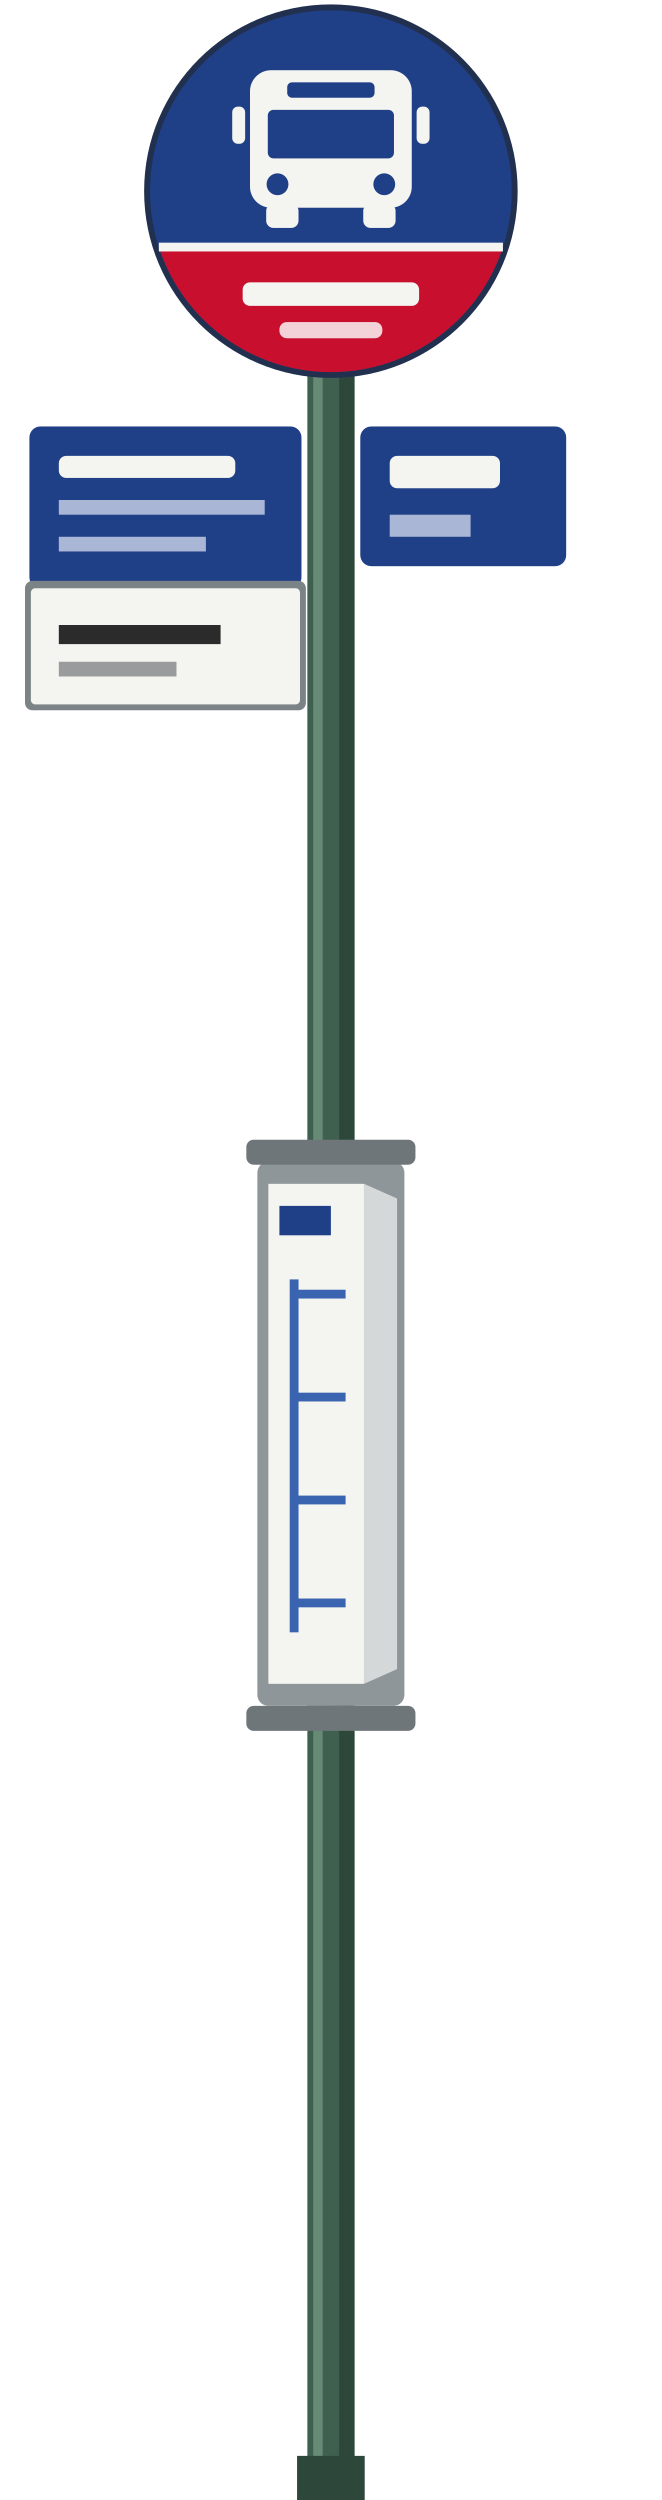
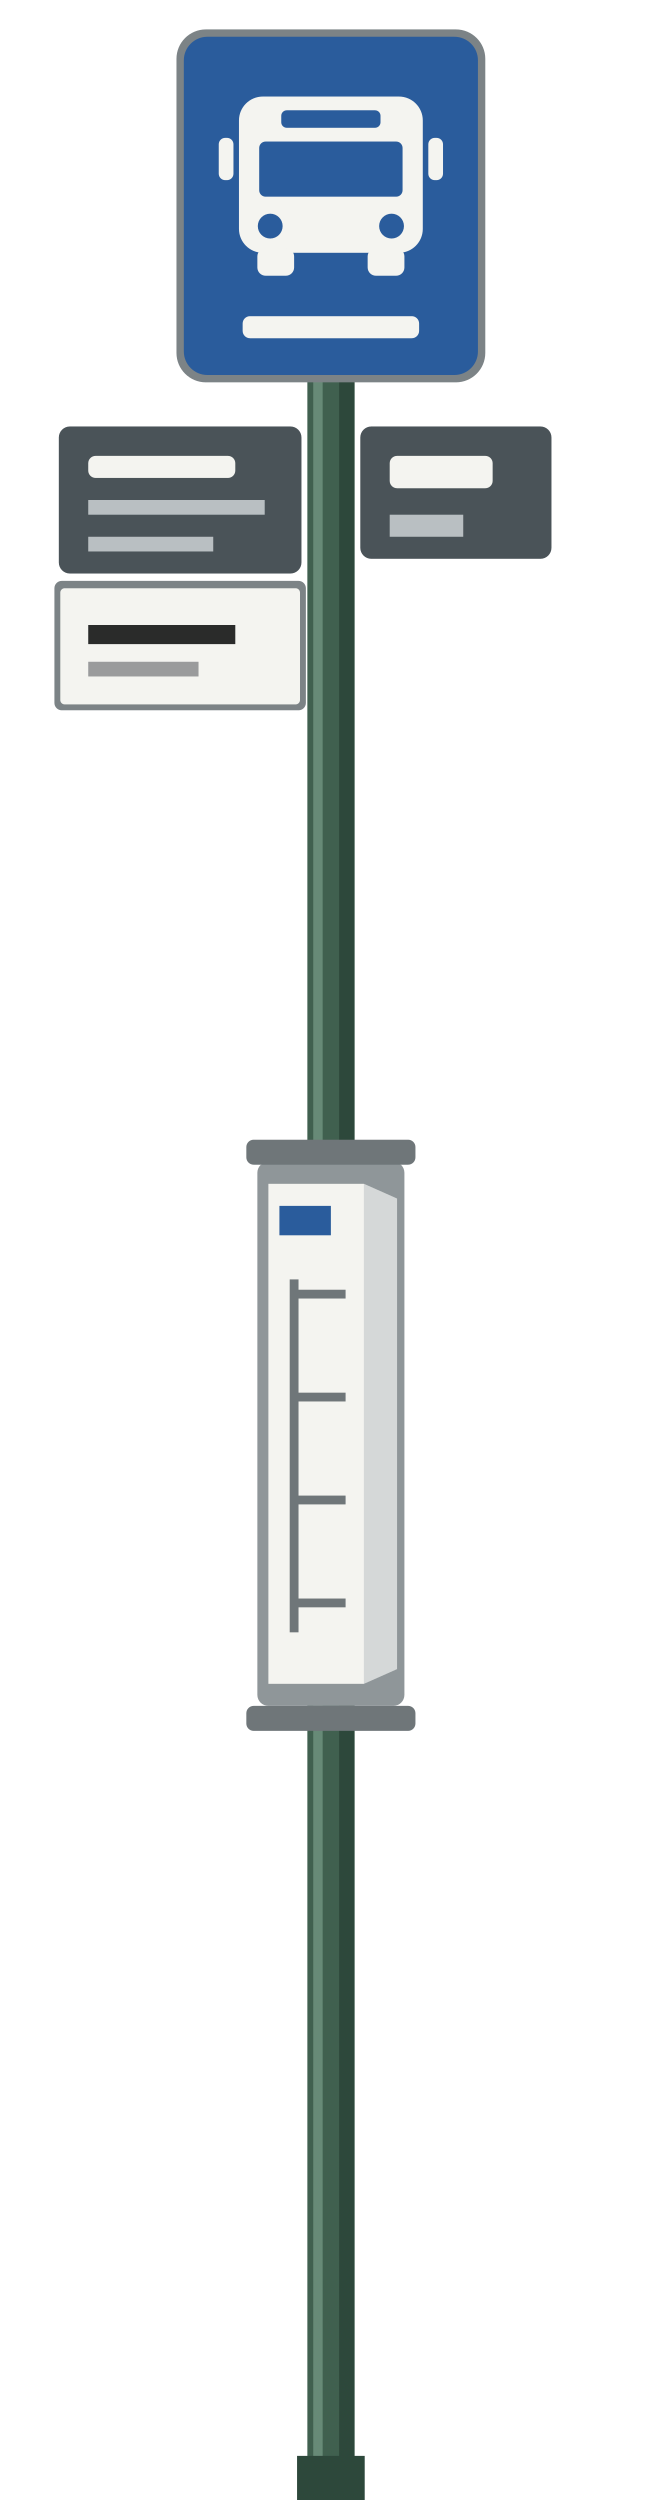
<svg xmlns="http://www.w3.org/2000/svg" viewBox="0 0 90 340">
  <rect x="41.8" y="46" width="6.4" height="294" rx="2" fill="#40604f" />
  <rect x="46.12" y="46" width="2.08" height="294" rx="1" fill="#2d483b" />
  <rect x="42.6" y="46" width="1.28" height="294" fill="#678a77" />
-   <circle cx="45" cy="26" r="25.4" fill="#22304f" />
-   <circle cx="45" cy="26" r="24.6" fill="#1f3f87" />
-   <path d="M21.6 33.6 A24.6 24.6 0 0 0 68.4 33.6 Z" fill="#c8102e" />
-   <path d="M21.6 33.6 H68.4" stroke="#f4f4f0" stroke-width="1.2" fill="none" stroke-linecap="butt" stroke-linejoin="round" />
-   <rect x="34" y="9.55" width="22" height="18.7" rx="2.86" fill="#f4f4f0" />
-   <rect x="36.42" y="14.94" width="17.16" height="6.6" rx="0.77" fill="#1f3f87" />
-   <rect x="39.06" y="11.2" width="11.88" height="2.09" rx="0.66" fill="#1f3f87" />
-   <circle cx="37.74" cy="25.06" r="1.485" fill="#1f3f87" />
-   <circle cx="52.26" cy="25.06" r="1.485" fill="#1f3f87" />
-   <rect x="36.2" y="27.7" width="4.4" height="3.3" rx="0.99" fill="#f4f4f0" />
-   <rect x="49.4" y="27.7" width="4.4" height="3.3" rx="0.99" fill="#f4f4f0" />
-   <rect x="31.58" y="14.5" width="1.76" height="5.06" rx="0.77" fill="#f4f4f0" />
-   <rect x="56.66" y="14.5" width="1.76" height="5.06" rx="0.77" fill="#f4f4f0" />
-   <rect x="33" y="38.4" width="24" height="3.2" rx="1" fill="#f4f4f0" />
-   <rect x="38" y="43.8" width="14" height="2.2" rx="1" fill="#f3d3d8" />
-   <rect x="4" y="58" width="37" height="22" rx="1.5" fill="#1f3f87" />
-   <rect x="8" y="62" width="24" height="3" rx="1" fill="#f4f4f0" />
-   <rect x="8" y="68" width="28" height="2" fill="#a9b6d6" />
-   <rect x="8" y="73" width="20" height="2" fill="#a9b6d6" />
-   <rect x="3.4" y="79" width="38.2" height="17.6" rx="1" fill="#7c8386" />
-   <rect x="4.2" y="80" width="36.6" height="15.8" rx="0.6" fill="#f4f4f0" />
-   <rect x="8" y="85" width="22" height="2.6" fill="#2a2b2a" />
-   <rect x="8" y="90" width="16" height="2" fill="#9a9b9c" />
-   <rect x="49" y="58" width="28" height="19" rx="1.5" fill="#1f3f87" />
-   <rect x="53" y="62" width="15" height="4.4" rx="1" fill="#f4f4f0" />
-   <rect x="53" y="70" width="11" height="3" fill="#a9b6d6" />
+   <rect x="24" y="4" width="42" height="48" rx="4" fill="#7c8386" />
+   <rect x="25" y="5" width="40" height="46" rx="3.2" fill="#2a5c9c" />
+   <rect x="32.5" y="13.13" width="25" height="21.25" rx="3.25" fill="#f4f4f0" />
+   <rect x="35.25" y="19.25" width="19.5" height="7.5" rx="0.875" fill="#2a5c9c" />
+   <rect x="38.25" y="15" width="13.5" height="2.38" rx="0.75" fill="#2a5c9c" />
+   <circle cx="36.75" cy="30.75" r="1.688" fill="#2a5c9c" />
+   <circle cx="53.25" cy="30.75" r="1.688" fill="#2a5c9c" />
+   <rect x="35" y="33.75" width="5" height="3.75" rx="1.125" fill="#f4f4f0" />
+   <rect x="50" y="33.75" width="5" height="3.75" rx="1.125" fill="#f4f4f0" />
+   <rect x="29.75" y="18.75" width="2" height="5.75" rx="0.875" fill="#f4f4f0" />
+   <rect x="58.25" y="18.75" width="2" height="5.75" rx="0.875" fill="#f4f4f0" />
+   <rect x="33" y="43" width="24" height="3" rx="1" fill="#f4f4f0" />
+   <rect x="8" y="58" width="33" height="20" rx="1.5" fill="#4a5358" />
+   <rect x="12" y="62" width="20" height="3" rx="1" fill="#f4f4f0" />
+   <rect x="12" y="68" width="24" height="2" fill="#b9bfc2" />
+   <rect x="12" y="73" width="17" height="2" fill="#b9bfc2" />
+   <rect x="7.4" y="79" width="34.2" height="17.6" rx="1" fill="#7c8386" />
+   <rect x="8.2" y="80" width="32.6" height="15.8" rx="0.6" fill="#f4f4f0" />
+   <rect x="12" y="85" width="20" height="2.6" fill="#2a2b2a" />
+   <rect x="12" y="90" width="15" height="2" fill="#9a9b9c" />
+   <rect x="49" y="58" width="26" height="18" rx="1.5" fill="#4a5358" />
+   <rect x="53" y="62" width="14" height="4.4" rx="1" fill="#f4f4f0" />
+   <rect x="53" y="70" width="10" height="3" fill="#b9bfc2" />
  <rect x="35" y="158" width="20" height="74" rx="1.5" fill="#8f9699" />
  <rect x="36.5" y="161" width="13" height="68" fill="#f4f4f0" />
  <path d="M49.5 161 L54 163 V227 L49.5 229 Z" fill="#d5d8d8" />
-   <rect x="38" y="164" width="7" height="4" fill="#1f3f87" />
-   <path d="M40 174 V222 M40 176 H47 M40 190 H47 M40 204 H47 M40 218 H47" stroke="#3a63b0" stroke-width="1.2" fill="none" stroke-linecap="butt" stroke-linejoin="round" />
+   <rect x="38" y="164" width="7" height="4" fill="#2a5c9c" />
+   <path d="M40 174 V222 M40 176 H47 M40 190 H47 M40 204 H47 M40 218 H47" stroke="#6f7679" stroke-width="1.2" fill="none" stroke-linecap="butt" stroke-linejoin="round" />
  <rect x="33.5" y="155" width="23" height="3.4" rx="1" fill="#6f7679" />
  <rect x="33.5" y="232" width="23" height="3.4" rx="1" fill="#6f7679" />
  <rect x="40.4" y="334" width="9.2" height="6" fill="#2d483b" />
</svg>
